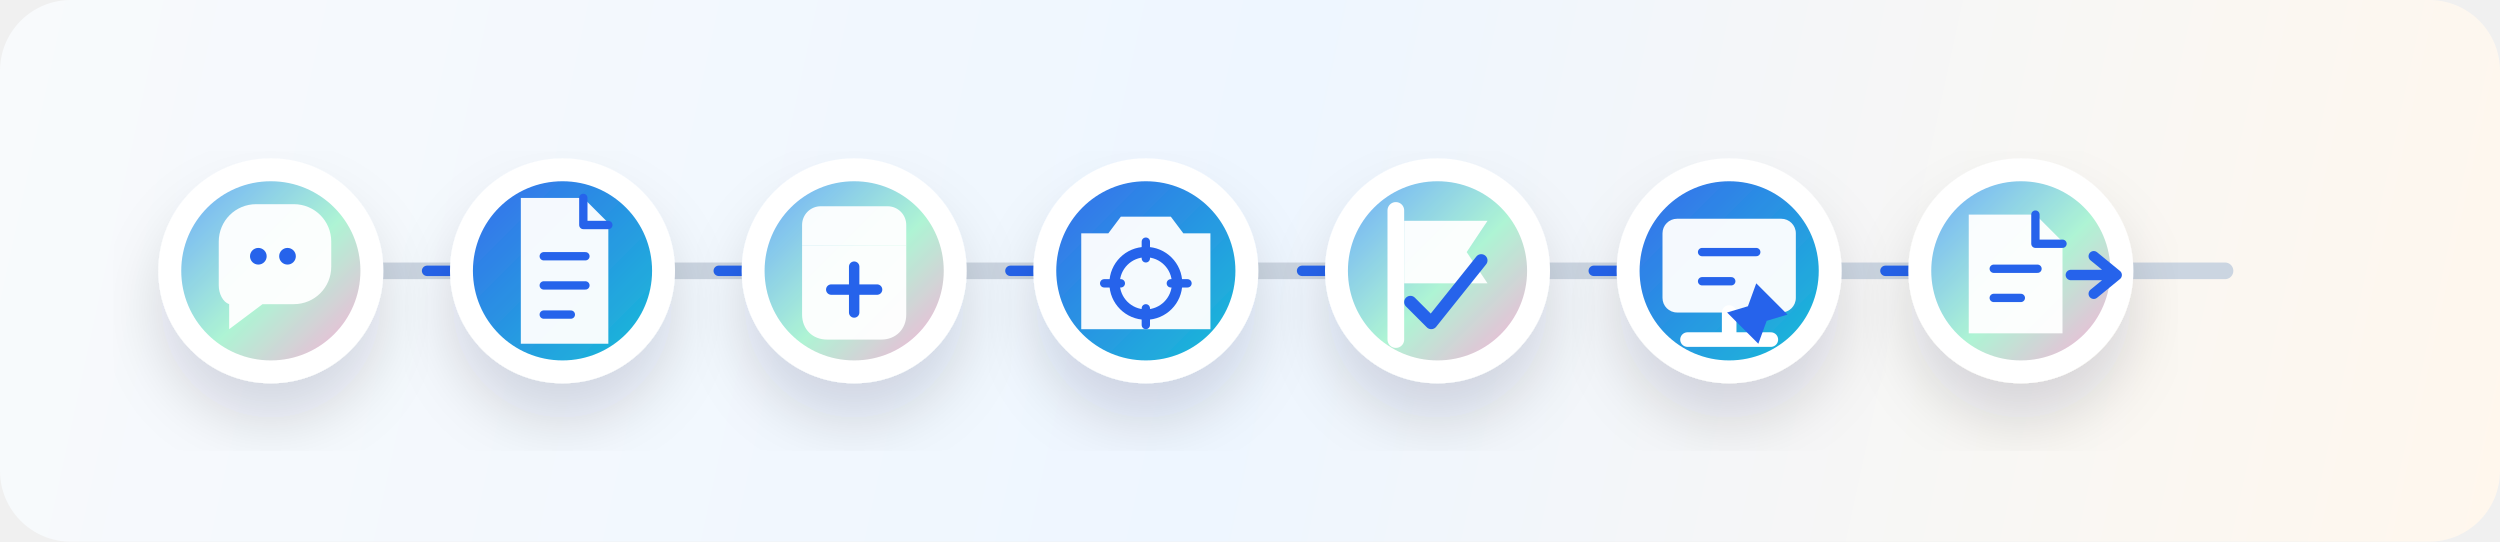
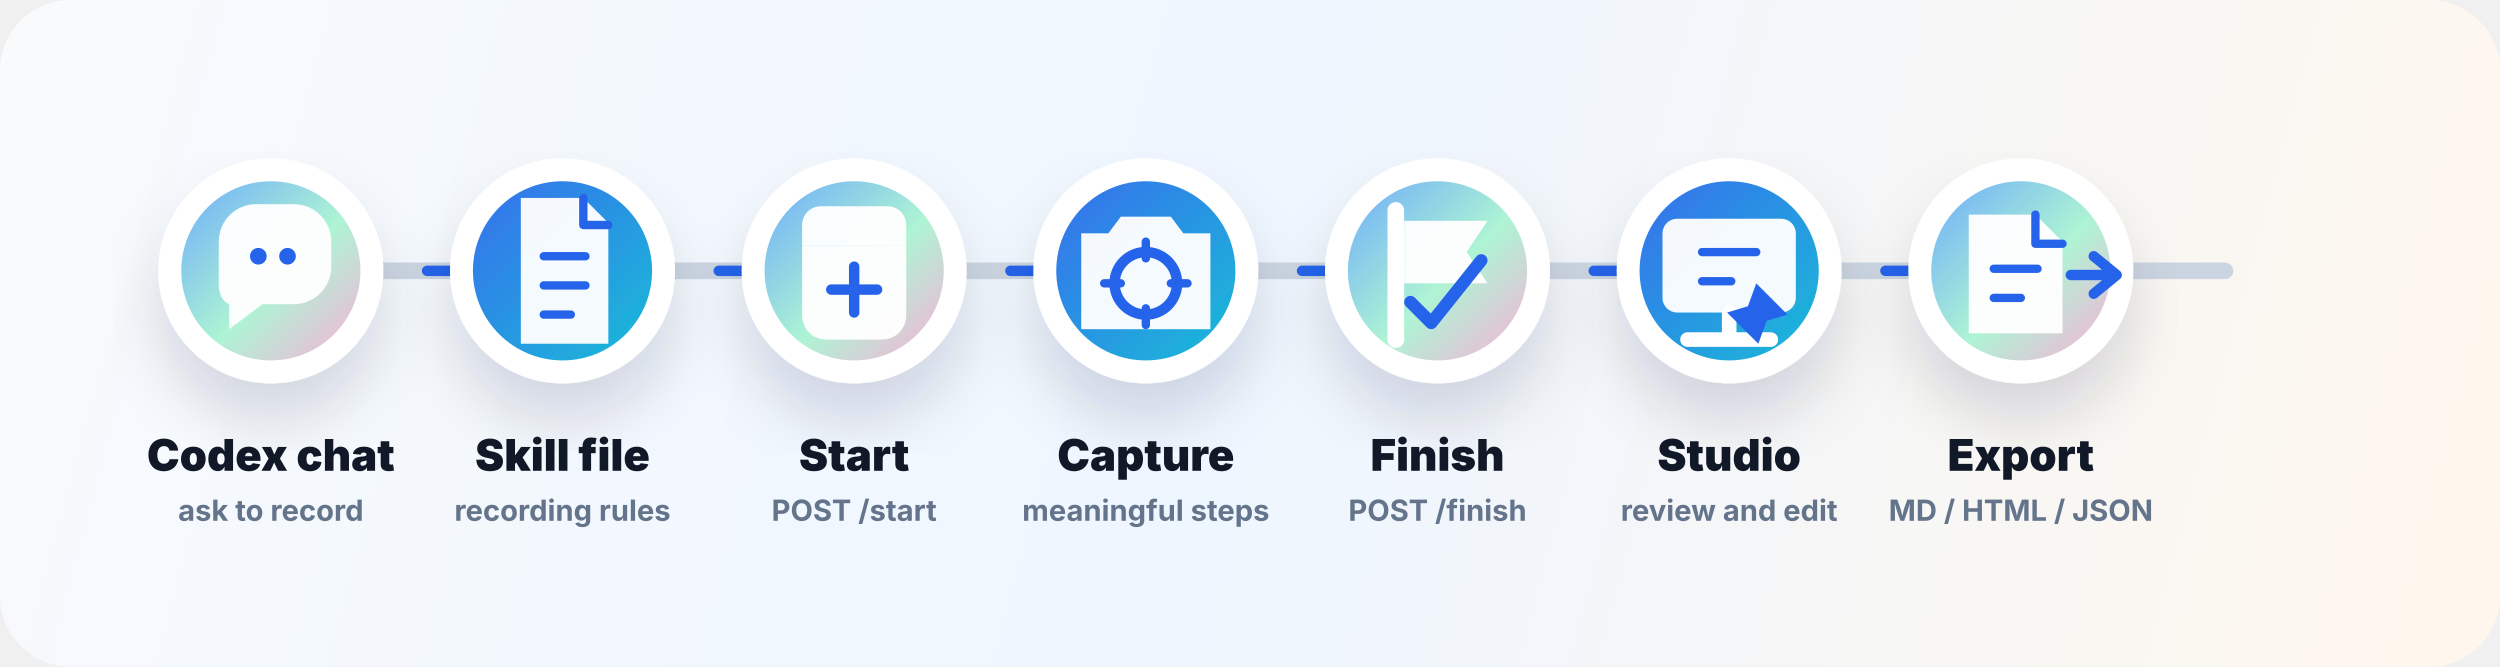
- <svg xmlns="http://www.w3.org/2000/svg" width="1200" height="260" viewBox="0 0 1200 260" fill="none" role="img" aria-labelledby="title desc">
+ <svg xmlns="http://www.w3.org/2000/svg" width="1200" height="320" viewBox="0 0 1200 320" fill="none" role="img" aria-labelledby="title desc">
  <defs>
-     <linearGradient id="bg" x1="0" y1="0" x2="1200" y2="260" gradientUnits="userSpaceOnUse">
+     <linearGradient id="bg" x1="0" y1="0" x2="1200" y2="320" gradientUnits="userSpaceOnUse">
      <stop stop-color="#F8FAFC" />
      <stop offset="0.5" stop-color="#EEF6FF" />
      <stop offset="1" stop-color="#FFF7ED" />
    </linearGradient>
    <linearGradient id="nodeA" x1="0" y1="0" x2="1" y2="1">
      <stop stop-color="#60A5FA" />
      <stop offset="0.55" stop-color="#A7F3D0" />
      <stop offset="1" stop-color="#F9A8D4" />
    </linearGradient>
    <linearGradient id="nodeB" x1="0" y1="0" x2="1" y2="1">
      <stop stop-color="#2563EB" />
      <stop offset="1" stop-color="#06B6D4" />
    </linearGradient>
    <filter id="shadow" x="-20%" y="-20%" width="140%" height="150%" color-interpolation-filters="sRGB">
      <feDropShadow dx="0" dy="18" stdDeviation="14" flood-color="#0F172A" flood-opacity="0.14" />
    </filter>
  </defs>
-   <rect width="1200" height="260" rx="34" fill="url(#bg)" />
+   <rect width="1200" height="320" rx="34" fill="url(#bg)" />
  <path d="M132 130H1068" stroke="#CBD5E1" stroke-width="8" stroke-linecap="round" />
  <g stroke="#2563EB" stroke-width="5" stroke-linecap="round" stroke-linejoin="round">
    <path d="M205 130H235" />
    <path d="M225 116L239 130L225 144" />
    <path d="M345 130H375" />
    <path d="M365 116L379 130L365 144" />
    <path d="M485 130H515" />
    <path d="M505 116L519 130L505 144" />
    <path d="M625 130H655" />
    <path d="M645 116L659 130L645 144" />
    <path d="M765 130H795" />
    <path d="M785 116L799 130L785 144" />
    <path d="M905 130H935" />
    <path d="M925 116L939 130L925 144" />
  </g>
  <g filter="url(#shadow)">
    <circle cx="130" cy="130" r="54" fill="white" />
    <circle cx="130" cy="130" r="43" fill="url(#nodeA)" opacity="0.92" />
    <path d="M105 116C105 106 113 98 123 98H141C151 98 159 106 159 116V128C159 138 151 146 141 146H126L110 158V146C107 145 105 141 105 137V116Z" fill="white" fill-opacity="0.95" />
    <circle cx="124" cy="123" r="4" fill="#2563EB" />
    <circle cx="138" cy="123" r="4" fill="#2563EB" />
  </g>
  <g filter="url(#shadow)">
    <circle cx="270" cy="130" r="54" fill="white" />
    <circle cx="270" cy="130" r="43" fill="url(#nodeB)" opacity="0.92" />
    <path d="M250 95H280L292 107V165H250V95Z" fill="white" fill-opacity="0.95" />
    <path d="M280 95V108H292" stroke="#2563EB" stroke-width="4" stroke-linecap="round" stroke-linejoin="round" />
    <path d="M261 123H281M261 137H281M261 151H274" stroke="#2563EB" stroke-width="4" stroke-linecap="round" />
  </g>
  <g filter="url(#shadow)">
    <circle cx="410" cy="130" r="54" fill="white" />
    <circle cx="410" cy="130" r="43" fill="url(#nodeA)" opacity="0.92" />
    <path d="M385 118H435V151C435 158 430 163 423 163H397C390 163 385 158 385 151V118Z" fill="white" fill-opacity="0.95" />
    <path d="M394 99H426C431 99 435 103 435 108V118H385V108C385 103 389 99 394 99Z" fill="white" fill-opacity="0.95" />
    <path d="M399 139H421M410 128V150" stroke="#2563EB" stroke-width="5" stroke-linecap="round" />
  </g>
  <g filter="url(#shadow)">
    <circle cx="550" cy="130" r="54" fill="white" />
    <circle cx="550" cy="130" r="43" fill="url(#nodeB)" opacity="0.92" />
    <path d="M519 112H532L538 104H562L568 112H581V158H519V112Z" fill="white" fill-opacity="0.95" />
    <circle cx="550" cy="136" r="15" stroke="#2563EB" stroke-width="5" />
    <path d="M550 116V124M550 148V156M530 136H538M562 136H570" stroke="#2563EB" stroke-width="4" stroke-linecap="round" />
  </g>
  <g filter="url(#shadow)">
    <circle cx="690" cy="130" r="54" fill="white" />
    <circle cx="690" cy="130" r="43" fill="url(#nodeA)" opacity="0.92" />
    <path d="M670 101V163" stroke="white" stroke-width="8" stroke-linecap="round" />
    <path d="M674 106H714L704 121L714 136H674V106Z" fill="white" fill-opacity="0.95" />
    <path d="M677 145L687 155L711 125" stroke="#2563EB" stroke-width="6" stroke-linecap="round" stroke-linejoin="round" />
  </g>
  <g filter="url(#shadow)">
    <circle cx="830" cy="130" r="54" fill="white" />
    <circle cx="830" cy="130" r="43" fill="url(#nodeB)" opacity="0.92" />
    <rect x="798" y="105" width="64" height="45" rx="7" fill="white" fill-opacity="0.95" />
    <path d="M810 163H850M830 150V163" stroke="white" stroke-width="7" stroke-linecap="round" />
    <path d="M817 121H843M817 135H831" stroke="#2563EB" stroke-width="4" stroke-linecap="round" />
    <path d="M843 136L858 151L848 154L844 165L829 150L839 147L843 136Z" fill="#2563EB" />
  </g>
  <g filter="url(#shadow)">
    <circle cx="970" cy="130" r="54" fill="white" />
    <circle cx="970" cy="130" r="43" fill="url(#nodeA)" opacity="0.92" />
    <path d="M945 103H977L990 116V160H945V103Z" fill="white" fill-opacity="0.95" />
    <path d="M977 103V117H990" stroke="#2563EB" stroke-width="4" stroke-linecap="round" stroke-linejoin="round" />
    <path d="M957 129H978M957 143H970" stroke="#2563EB" stroke-width="4" stroke-linecap="round" />
    <path d="M994 132H1014M1005 123L1016 132L1005 141" stroke="#2563EB" stroke-width="5" stroke-linecap="round" stroke-linejoin="round" />
  </g>
+   <g font-family="Inter, ui-sans-serif, system-ui, -apple-system, BlinkMacSystemFont, 'Segoe UI', sans-serif" text-anchor="middle">
+     <g fill="#111827" font-size="21" font-weight="850">
+       <text x="130" y="226">Codex chat</text>
+       <text x="270" y="226">Skill file</text>
+       <text x="410" y="226">Start</text>
+       <text x="550" y="226">Capture</text>
+       <text x="690" y="226">Finish</text>
+       <text x="830" y="226">Studio</text>
+       <text x="970" y="226">Export</text>
+     </g>
+     <g fill="#64748B" font-size="14" font-weight="700">
+       <text x="130" y="250">ask to record</text>
+       <text x="270" y="250">recording rules</text>
+       <text x="410" y="250">POST /start</text>
+       <text x="550" y="250">meaningful steps</text>
+       <text x="690" y="250">POST /finish</text>
+       <text x="830" y="250">review and edit</text>
+       <text x="970" y="250">MD / HTML / JSON</text>
+     </g>
+   </g>
</svg>
